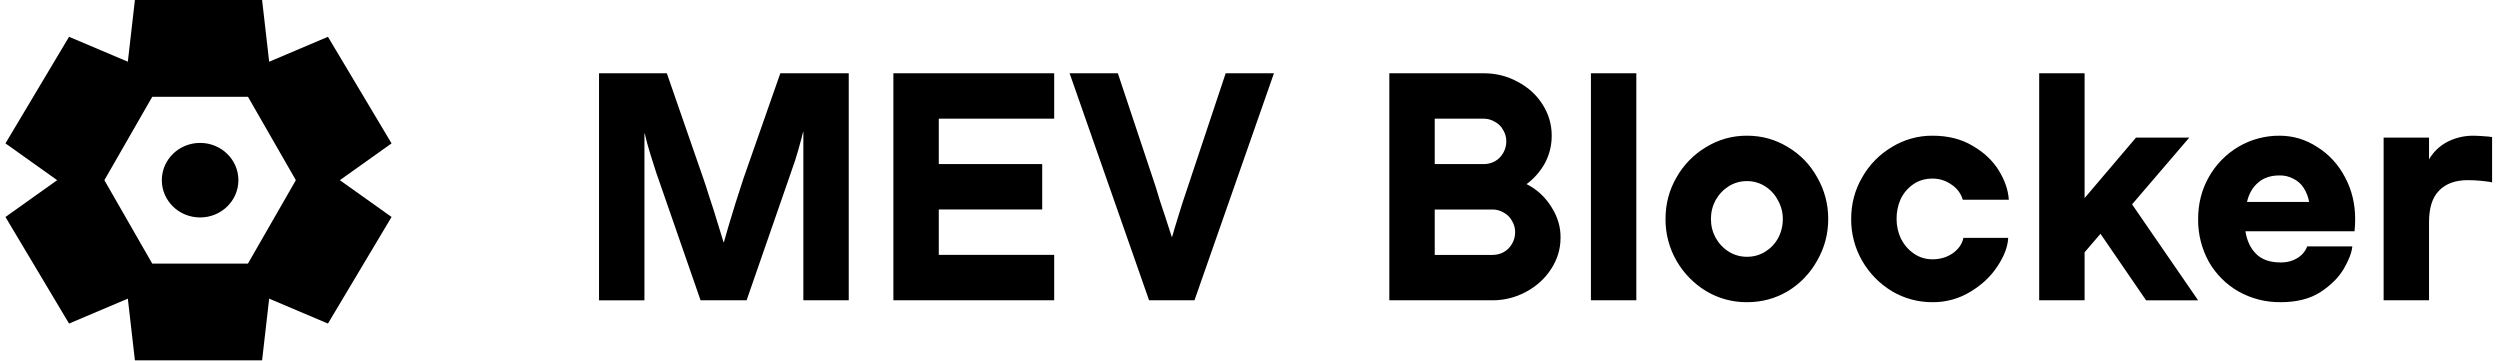
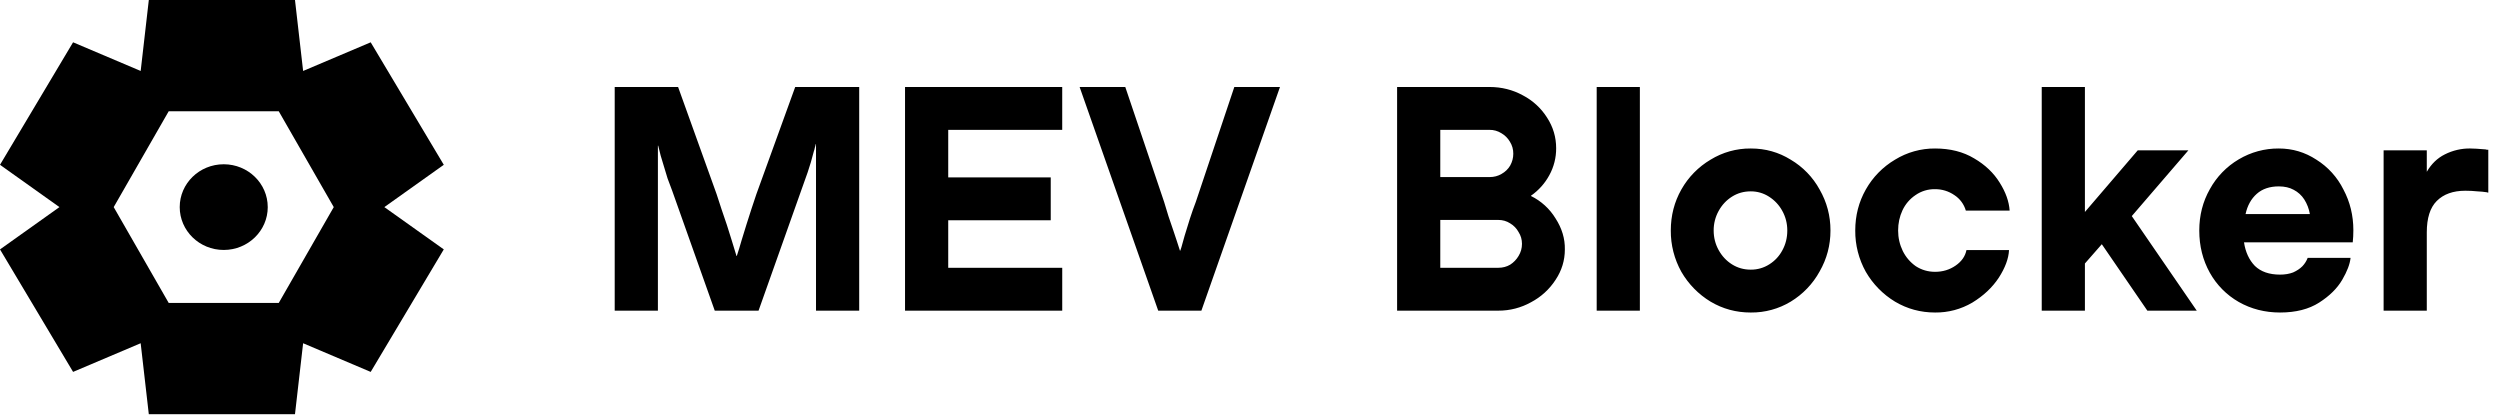
- <svg xmlns="http://www.w3.org/2000/svg" fill="none" viewBox="0 0 111 16">
-   <path fill="currentColor" fill-rule="evenodd" d="M11.951 2.74 11.637 0H5.99l-.314 2.74-2.61-1.106L.242 6.366 2.538 8 .242 9.634l2.824 4.732 2.61-1.107L5.99 16h5.647l.314-2.74 2.61 1.106 2.824-4.732L15.089 8l2.296-1.634-2.824-4.732-2.61 1.107ZM6.76 4.298 4.634 8l2.125 3.703h4.25L13.136 8 11.01 4.297H6.76Z" clip-rule="evenodd" />
-   <path fill="currentColor" d="M10.585 8c0 .914-.762 1.655-1.7 1.655-.94 0-1.7-.74-1.7-1.655 0-.914.76-1.655 1.7-1.655.938 0 1.7.74 1.7 1.655Zm99.238-1.975c.14 0 .378.014.714.042.018.01.037.014.056.014h.056v2.016h-.028c-.01 0-.019-.004-.028-.014a7.287 7.287 0 0 0-.448-.056 5.77 5.77 0 0 0-.574-.028c-.551 0-.976.154-1.274.462-.299.299-.448.766-.448 1.4v3.472h-2.016V6.11h2.016v.966a2.01 2.01 0 0 1 .826-.784 2.475 2.475 0 0 1 1.148-.266Zm-10.126 4.242c.065.42.224.756.476 1.008s.616.378 1.092.378c.205 0 .387-.033.546-.098.159-.065.289-.15.392-.252a.986.986 0 0 0 .238-.364h2.002c-.028.28-.154.611-.378.994s-.569.728-1.036 1.036c-.467.299-1.055.448-1.764.448a3.737 3.737 0 0 1-1.876-.476 3.56 3.56 0 0 1-1.316-1.316 3.843 3.843 0 0 1-.476-1.904c0-.681.159-1.302.476-1.862a3.637 3.637 0 0 1 1.316-1.344 3.55 3.55 0 0 1 1.82-.49c.607 0 1.167.168 1.68.504.523.327.933.775 1.232 1.344.299.56.448 1.176.448 1.848 0 .196-.009.378-.028.546h-4.844Zm1.512-2.478c-.392 0-.709.108-.952.322-.243.206-.406.49-.49.854h2.758a1.673 1.673 0 0 0-.238-.616 1.103 1.103 0 0 0-.448-.406 1.234 1.234 0 0 0-.63-.154Zm-8.653-4.536v10.08H90.54V3.253h2.016ZM94.6 8.98l2.996 4.354h-2.31l-2.898-4.228L94.6 8.98Zm2.604-2.87-2.94 3.43-.966.798-1.022 1.19-1.008-1.218 3.57-4.2h2.366ZM87.148 8.867a1.204 1.204 0 0 0-.504-.672 1.426 1.426 0 0 0-.84-.266c-.327 0-.611.084-.854.252-.243.168-.43.388-.56.658a2.13 2.13 0 0 0-.182.882c0 .308.065.602.196.882.14.271.331.49.574.658.243.168.518.252.826.252.336 0 .635-.088.896-.266.261-.186.42-.415.476-.686h1.988c-.019.392-.177.812-.476 1.26-.29.448-.69.826-1.204 1.134a3.159 3.159 0 0 1-1.68.462 3.475 3.475 0 0 1-1.806-.49 3.782 3.782 0 0 1-1.316-1.344 3.676 3.676 0 0 1-.49-1.862c0-.672.163-1.288.49-1.848a3.637 3.637 0 0 1 1.316-1.344 3.402 3.402 0 0 1 1.806-.504c.69 0 1.283.15 1.778.448.504.29.891.654 1.162 1.092.27.439.42.873.448 1.302h-2.044Zm-9.587 4.55a3.475 3.475 0 0 1-1.806-.49 3.782 3.782 0 0 1-1.316-1.344 3.676 3.676 0 0 1-.49-1.862c0-.672.164-1.288.49-1.848a3.637 3.637 0 0 1 1.316-1.344 3.402 3.402 0 0 1 1.806-.504h.014c.654 0 1.256.168 1.806.504.55.327.985.775 1.302 1.344.327.57.49 1.186.49 1.848 0 .663-.163 1.279-.49 1.848a3.64 3.64 0 0 1-1.302 1.358c-.55.327-1.152.49-1.806.49h-.014Zm.014-2.016c.29 0 .556-.075.798-.224.243-.15.434-.35.574-.602.14-.261.21-.546.21-.854 0-.298-.074-.578-.224-.84a1.589 1.589 0 0 0-.574-.616 1.47 1.47 0 0 0-.784-.224h-.014c-.29 0-.555.075-.798.224-.242.15-.438.355-.588.616-.14.262-.21.542-.21.84 0 .299.07.579.21.84.15.261.346.467.588.616.243.15.509.224.798.224h.014Zm-4.922 1.932h-2.016V3.253h2.016v10.08ZM67.79 8.181c.448.224.812.56 1.092 1.008.28.439.415.896.406 1.372 0 .495-.14.957-.42 1.386-.271.42-.64.756-1.106 1.008a3.105 3.105 0 0 1-1.498.378h-4.578V3.253h4.186c.55 0 1.054.126 1.512.378.466.243.835.579 1.106 1.008.27.42.406.882.406 1.386 0 .43-.098.83-.294 1.204a2.882 2.882 0 0 1-.812.938v.014ZM63.702 5.27v2.016h2.17c.186 0 .354-.042.504-.126a.973.973 0 0 0 .364-.364c.093-.158.14-.331.14-.518a.932.932 0 0 0-.14-.504.857.857 0 0 0-.364-.364.932.932 0 0 0-.504-.14h-2.17Zm2.562 6.048c.186 0 .354-.042.504-.126a.974.974 0 0 0 .364-.364c.093-.158.14-.331.14-.518a.932.932 0 0 0-.14-.504.857.857 0 0 0-.364-.364.932.932 0 0 0-.504-.14h-2.562v2.016h2.562Zm-9.701-8.065-3.528 10.08h-2.016L47.49 3.253h2.142l1.68 5.04c.065.206.13.42.196.644l.224.672c.056.159.107.318.154.476.047.15.093.294.14.434h.014c.037-.112.07-.224.098-.336l.112-.364c.084-.261.163-.518.238-.77.084-.261.168-.513.252-.756l1.68-5.04h2.142ZM46.806 5.27h-5.124v2.015h4.592v2.016h-4.592v2.016h5.124v2.016h-7.14V3.253h7.14V5.27Zm-9.121 8.063h-2.016V5.857h-.014c-.01.056-.023.112-.042.168-.01.056-.023.112-.042.168-.084.327-.173.635-.266.924a41.9 41.9 0 0 1-.28.812l-1.876 5.404h-2.044L29.229 7.93a9.378 9.378 0 0 1-.182-.546 19.69 19.69 0 0 0-.182-.574 9.986 9.986 0 0 1-.126-.434l-.112-.448h-.014v7.406h-2.016V3.253h3.01L31.23 7.93c.075.215.15.444.224.686.084.243.163.486.238.728l.224.728c.075.234.145.462.21.686h.014l.196-.686a69.27 69.27 0 0 1 .672-2.142l1.638-4.676h3.038v10.08Z" />
+ <svg xmlns="http://www.w3.org/2000/svg" fill="none" viewBox="0 0 169 28">
+   <path fill="currentColor" d="M58.082 21h-2.92V9.744h-.02a1.658 1.658 0 0 1-.063.252 1.114 1.114 0 0 1-.063.23c-.126.505-.266.98-.42 1.429l-.441 1.239L51.278 21h-2.961l-2.877-8.106c-.112-.28-.217-.56-.315-.84a31.724 31.724 0 0 0-.273-.903c-.07-.21-.133-.42-.19-.63l-.167-.672h-.021V21h-2.92V5.88h4.285l2.604 7.245c.112.322.224.665.336 1.029.126.35.245.7.357 1.05.112.364.224.72.336 1.07.112.35.217.694.315 1.03h.02c.113-.336.218-.68.316-1.03l.336-1.091c.112-.364.224-.714.336-1.05.112-.35.224-.686.336-1.008l2.625-7.245h4.326V21ZM71.807 8.778H64.1v3.213h6.93v2.898H64.1v3.213h7.707V21H61.18V5.88h10.626v2.898Zm14.72-2.898L81.214 21h-2.919L72.982 5.88h3.087l2.625 7.77c.098.308.196.63.294.966.112.322.224.65.336.987.084.238.161.469.231.693.07.224.14.44.21.65h.021c.056-.153.105-.314.147-.482.042-.168.091-.343.147-.525.126-.392.245-.777.357-1.155.126-.392.26-.77.4-1.134l2.603-7.77h3.087Zm16.968 7.37a4.01 4.01 0 0 1 1.659 1.513c.434.672.644 1.372.63 2.1 0 .742-.21 1.428-.63 2.058a4.441 4.441 0 0 1-1.659 1.512 4.498 4.498 0 0 1-2.205.567h-6.846V5.88h6.237c.826 0 1.582.189 2.268.567a4.26 4.26 0 0 1 1.638 1.512c.406.63.609 1.316.609 2.058a3.73 3.73 0 0 1-.462 1.827 4.034 4.034 0 0 1-1.239 1.386v.02Zm-6.132-4.472v3.192h3.339c.294 0 .56-.07.798-.21.252-.14.448-.33.588-.567.14-.252.21-.518.21-.798a1.48 1.48 0 0 0-.231-.82 1.572 1.572 0 0 0-.567-.566 1.474 1.474 0 0 0-.819-.231h-3.318Zm3.927 9.324c.294 0 .56-.07.798-.21a1.75 1.75 0 0 0 .567-.588c.154-.252.231-.525.231-.82 0-.293-.077-.56-.231-.797a1.527 1.527 0 0 0-.567-.588 1.438 1.438 0 0 0-.798-.231h-3.927v3.234h3.927ZM110.855 21h-2.919V5.88h2.919V21Zm7.488.126c-.98 0-1.883-.245-2.709-.735a5.674 5.674 0 0 1-1.974-2.016 5.641 5.641 0 0 1-.714-2.793c0-1.008.238-1.932.714-2.772a5.456 5.456 0 0 1 1.974-2.016 5.103 5.103 0 0 1 2.709-.756h.021c.98 0 1.876.252 2.688.756a5.298 5.298 0 0 1 1.953 2.016c.49.854.735 1.778.735 2.772 0 .994-.245 1.918-.735 2.772a5.457 5.457 0 0 1-1.953 2.037 5.104 5.104 0 0 1-2.688.735h-.021Zm.021-2.898a2.28 2.28 0 0 0 1.239-.357c.378-.238.672-.553.882-.945.224-.406.336-.854.336-1.344 0-.476-.112-.917-.336-1.323a2.607 2.607 0 0 0-.903-.966 2.245 2.245 0 0 0-1.218-.357h-.021c-.462 0-.882.119-1.26.357s-.679.56-.903.966a2.694 2.694 0 0 0-.336 1.323c0 .476.112.917.336 1.323.224.406.525.728.903.966s.798.357 1.26.357h.021Zm14.527-3.99a1.871 1.871 0 0 0-.777-1.05 2.268 2.268 0 0 0-1.302-.4 2.24 2.24 0 0 0-1.323.4 2.534 2.534 0 0 0-.882 1.029c-.196.42-.294.875-.294 1.365s.105.952.315 1.386c.21.42.504.763.882 1.029.392.252.826.378 1.302.378.518 0 .98-.14 1.386-.42.406-.28.651-.63.735-1.05h2.877c-.028.574-.259 1.197-.693 1.869-.434.658-1.029 1.218-1.785 1.68a4.85 4.85 0 0 1-2.52.672c-.98 0-1.883-.245-2.709-.735a5.674 5.674 0 0 1-1.974-2.016 5.641 5.641 0 0 1-.714-2.793c0-1.008.238-1.932.714-2.772a5.456 5.456 0 0 1 1.974-2.016 5.103 5.103 0 0 1 2.709-.756c1.022 0 1.904.224 2.646.672.742.434 1.316.98 1.722 1.638.406.644.63 1.274.672 1.89h-2.961Zm8.049-8.358V21h-2.919V5.88h2.919Zm3.045 8.547L148.5 21h-3.339l-4.347-6.342 3.171-.231Zm3.948-4.263-4.41 5.124-1.365 1.134-1.638 1.869-1.428-1.806 5.418-6.321h3.423Zm3.762 6.216c.098.658.343 1.19.735 1.596.406.392.973.588 1.701.588.336 0 .63-.05.882-.147.252-.112.462-.252.63-.42a1.67 1.67 0 0 0 .357-.567h2.898c-.042.42-.231.917-.567 1.49-.336.575-.854 1.086-1.554 1.534-.7.448-1.582.672-2.646.672-1.022 0-1.953-.238-2.793-.714a5.186 5.186 0 0 1-1.953-1.974c-.476-.854-.714-1.806-.714-2.856 0-1.022.238-1.953.714-2.793a5.298 5.298 0 0 1 1.953-2.016 5.213 5.213 0 0 1 2.709-.735c.924 0 1.771.252 2.541.756a4.992 4.992 0 0 1 1.827 2.016c.448.84.672 1.757.672 2.75 0 .295-.014.568-.042.82h-7.35Zm2.352-3.78c-.616 0-1.113.168-1.491.504-.378.336-.63.79-.756 1.365h4.347a2.69 2.69 0 0 0-.378-.987 1.878 1.878 0 0 0-.714-.651c-.28-.154-.616-.231-1.008-.231Zm12.944-2.562c.21 0 .56.02 1.05.063a.186.186 0 0 0 .084.02h.084v2.899h-.042c-.014 0-.028-.007-.042-.021a6.03 6.03 0 0 0-.651-.063 7.82 7.82 0 0 0-.819-.042c-.826 0-1.47.23-1.932.693-.448.448-.672 1.155-.672 2.12V21h-2.919V10.164h2.919v1.449c.308-.532.714-.924 1.218-1.176a3.714 3.714 0 0 1 1.722-.4Z" />
+   <path fill="currentColor" fill-rule="evenodd" d="M20.491 4.797 19.941 0H10.06l-.55 4.797-4.57-1.938L0 11.141 4.018 14 0 16.86l4.941 8.28 4.568-1.937.55 4.797h9.882l.55-4.797 4.568 1.938L30 16.859 25.982 14 30 11.14l-4.941-8.28-4.568 1.937ZM11.405 7.52 7.686 14l3.719 6.48h7.438L22.562 14l-3.719-6.48h-7.438Z" clip-rule="evenodd" />
+   <path fill="currentColor" d="M18.1 14c0 1.6-1.333 2.897-2.976 2.897S12.149 15.6 12.149 14c0-1.6 1.332-2.896 2.975-2.896S18.099 12.4 18.099 14Z" />
</svg>
